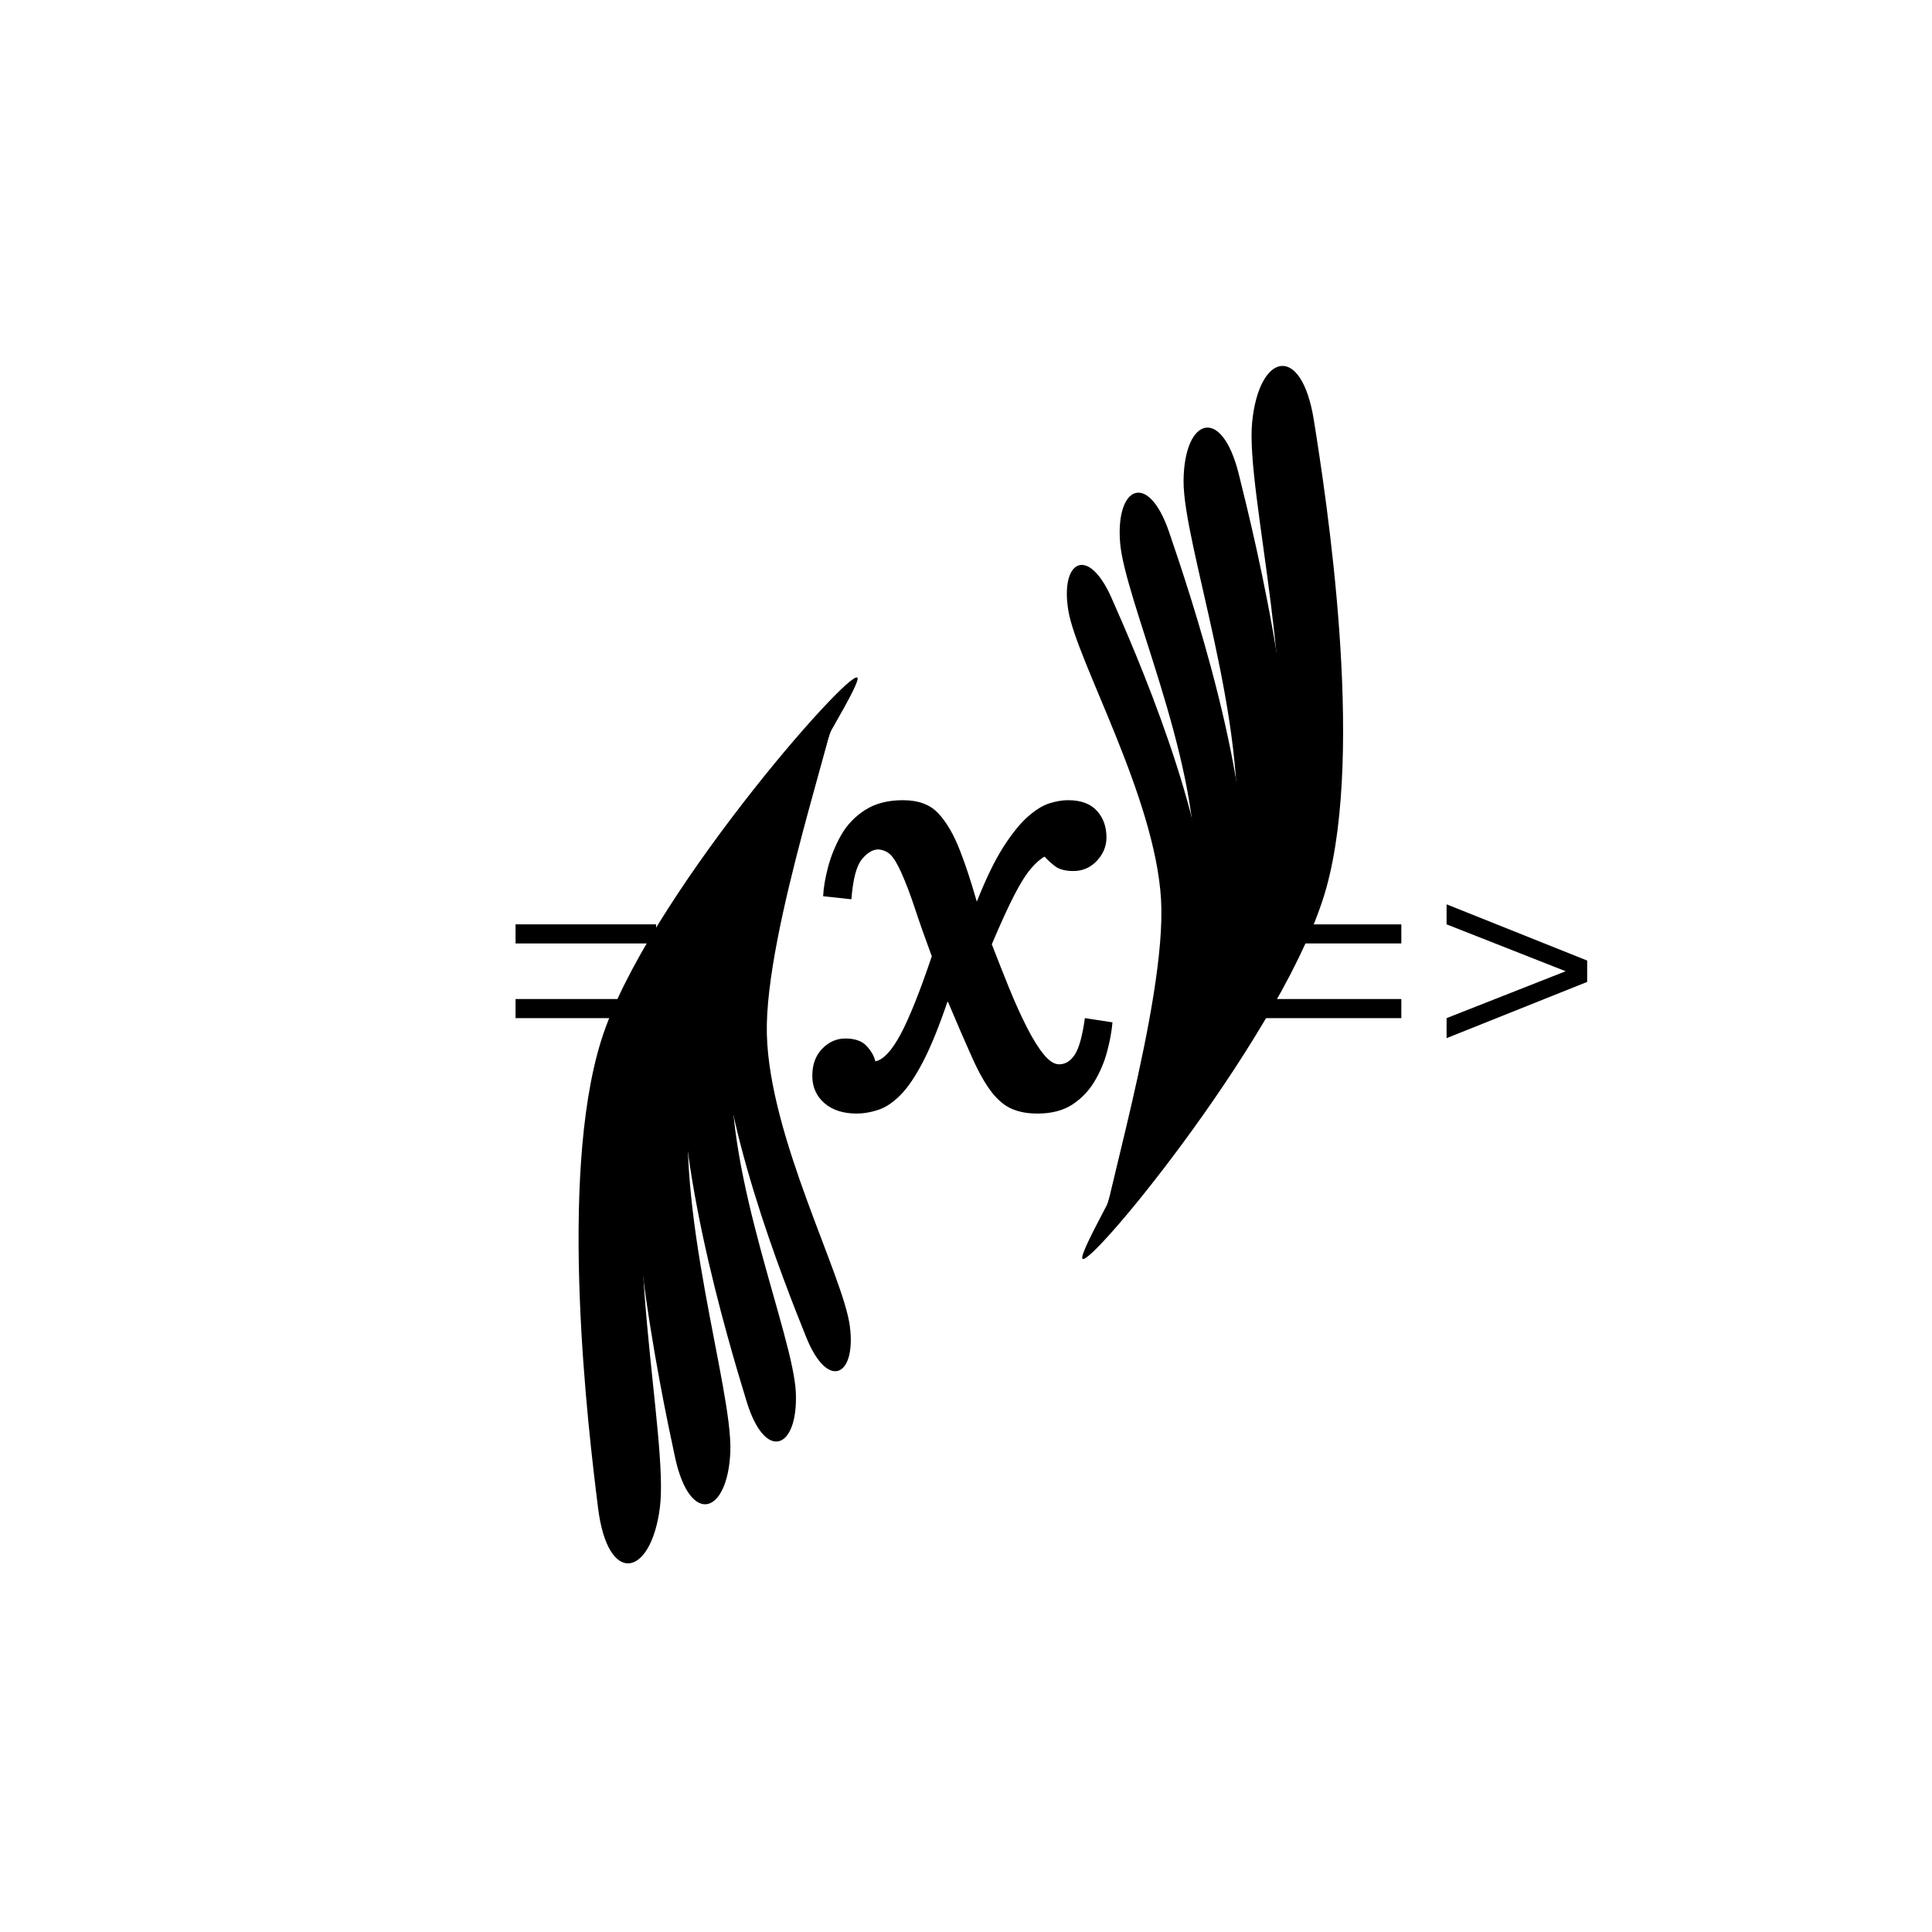
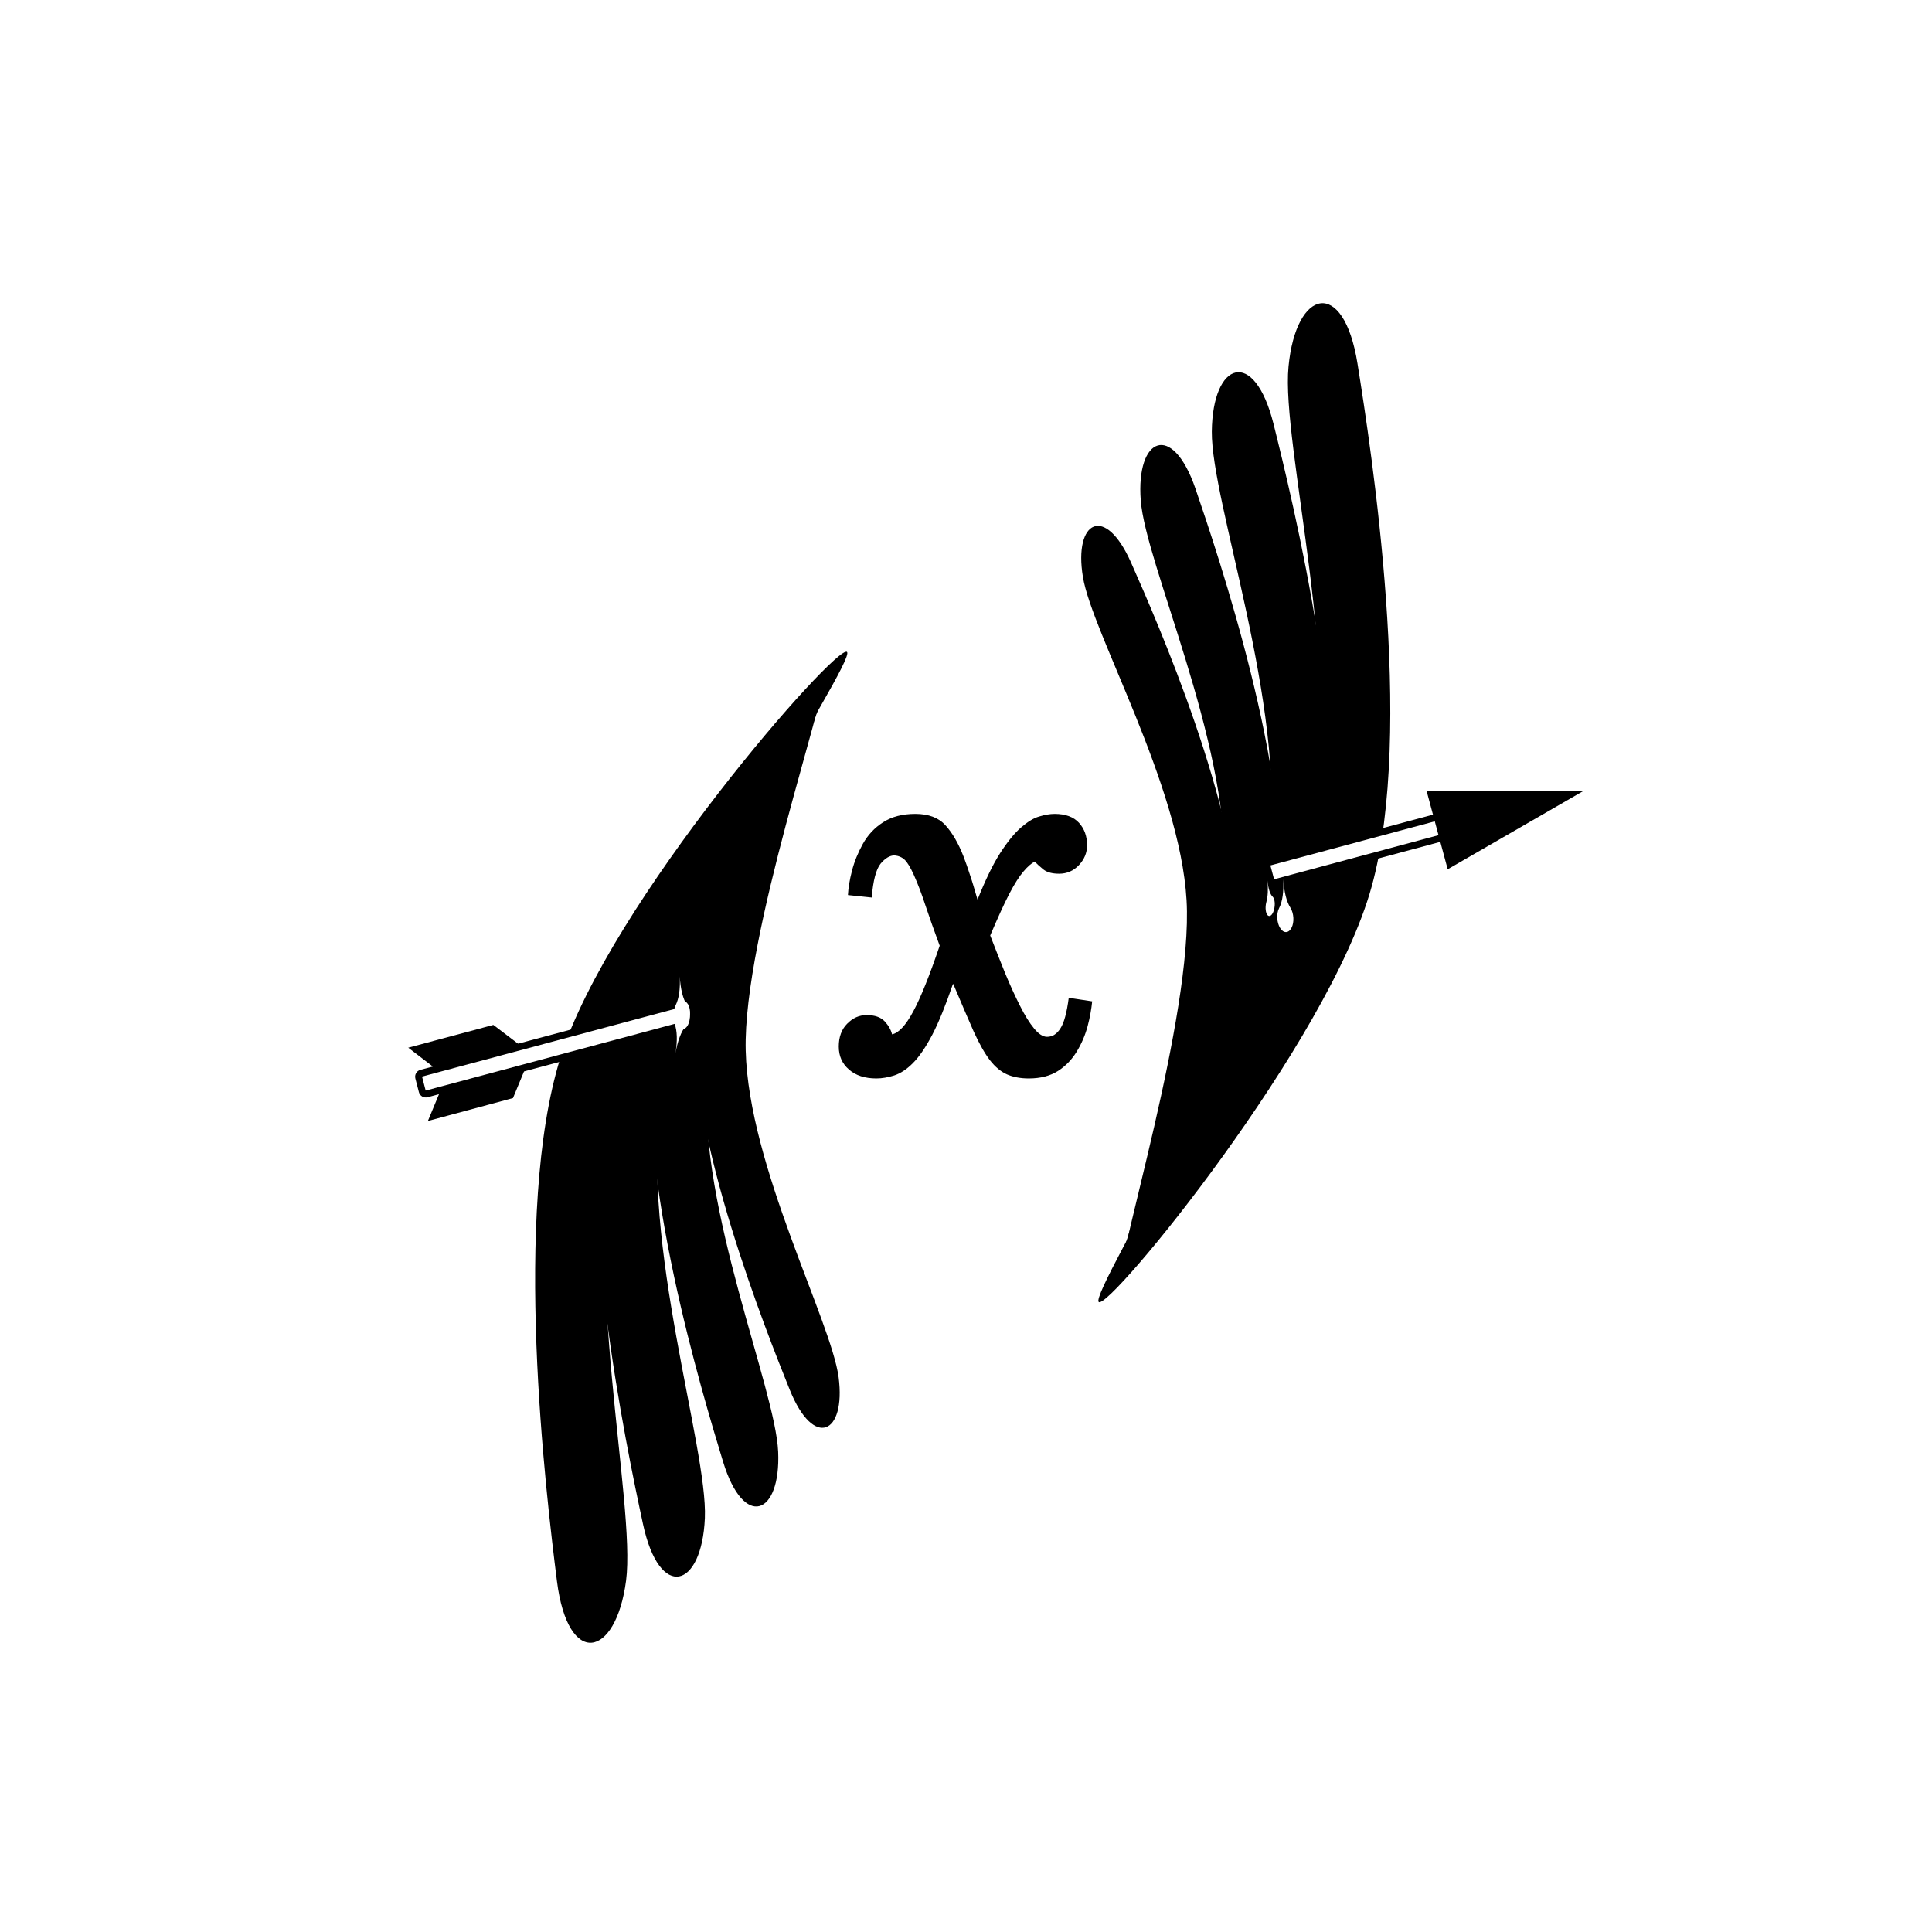
- <svg xmlns="http://www.w3.org/2000/svg" version="1.1" viewBox="0.0 0.0 557.858 557.858" fill="none" stroke="none" stroke-linecap="square" stroke-miterlimit="10">
-   <clipPath id="p.0">
-     <path d="m0 0l557.858 0l0 557.858l-557.858 0l0 -557.858z" clip-rule="nonzero" />
-   </clipPath>
-   <g clip-path="url(#p.0)">
-     <path fill="#000000" fill-opacity="0.0" d="m0 0l557.858 0l0 557.858l-557.858 0z" fill-rule="evenodd" />
-     <path fill="#000000" fill-opacity="0.0" d="m332.205 130.877l157.921 0l0 297.26l-157.921 0z" fill-rule="evenodd" />
-     <path fill="#000000" d="m364.033 272.419l0 -5.516l40.594 0l0 5.516l-40.594 0zm0 21.562l0 -5.516l40.594 0l0 5.516l-40.594 0zm53.664 5.781l0 -5.781l38.172 -15.031l0 2.984l-38.172 -15.031l0 -5.781l40.594 16.234l0 6.172l-40.594 16.234z" fill-rule="nonzero" />
-     <path fill="#000000" fill-opacity="0.0" d="m90.205 130.877l157.921 0l0 297.26l-157.921 0z" fill-rule="evenodd" />
-     <path fill="#000000" d="m148.865 272.419l0 -5.516l40.594 0l0 5.516l-40.594 0zm0 21.562l0 -5.516l40.594 0l0 5.516l-40.594 0z" fill-rule="nonzero" />
-     <path fill="#000000" fill-opacity="0.0" d="m203.354 0l151.15 0l0 514.457l-151.15 0z" fill-rule="evenodd" />
-     <path fill="#000000" d="m247.378 321.535q-5.891 0 -9.359 -3.031q-3.469 -3.031 -3.469 -7.891q0 -4.844 2.859 -7.797q2.875 -2.953 6.688 -2.953q4.156 0 6.141 2.172q2.0 2.172 2.516 4.422q3.469 -0.688 7.281 -7.797q3.812 -7.109 9.016 -22.531q-2.953 -7.984 -4.859 -13.781q-1.906 -5.812 -3.984 -10.484q-1.734 -3.812 -3.125 -5.109q-1.375 -1.312 -3.453 -1.484q-2.438 0 -4.781 2.859q-2.328 2.859 -3.016 11.531l-8.156 -0.875q0.172 -3.641 1.391 -8.312q1.219 -4.688 3.719 -9.188q2.516 -4.5 6.938 -7.359q4.422 -2.875 11.016 -2.875q6.75 0 10.297 3.906q3.562 3.906 6.156 10.656q1.219 3.125 2.25 6.25q1.047 3.109 2.609 8.484q3.984 -10.047 7.703 -15.844q3.734 -5.812 7.109 -8.766q3.391 -2.953 6.25 -3.812q2.859 -0.875 5.281 -0.875q5.547 0 8.312 3.047q2.781 3.031 2.781 7.703q0 3.812 -2.781 6.766q-2.766 2.938 -6.75 2.938q-3.469 0 -5.297 -1.375q-1.812 -1.391 -3.031 -2.781q-1.719 0.875 -3.891 3.391q-2.172 2.5 -4.859 7.703q-2.688 5.203 -6.5 14.219q2.609 6.75 5.109 12.906q2.516 6.156 5.031 11.094q2.516 4.938 4.859 7.797q2.344 2.859 4.422 2.859q2.766 0 4.578 -2.859q1.828 -2.859 2.875 -10.484l7.969 1.219q-0.344 3.984 -1.562 8.5q-1.203 4.5 -3.641 8.578q-2.422 4.062 -6.406 6.672q-3.984 2.594 -10.062 2.594q-4.328 0 -7.453 -1.391q-3.109 -1.375 -5.797 -4.844q-2.688 -3.469 -5.547 -9.797q-2.859 -6.328 -7.016 -16.203l-0.188 0q-3.641 10.734 -7.016 17.234q-3.375 6.5 -6.594 9.719q-3.203 3.203 -6.406 4.234q-3.203 1.047 -6.156 1.047z" fill-rule="nonzero" />
-     <path fill="#000000" d="m379.362 121.261c3.578 22.376 14.779 94.62 3.649 134.989c-11.13 40.369 -67.884 109.595 -70.431 107.224c-2.547 -2.371 46.991 -81.201 55.151 -121.447c8.161 -40.247 -8.125 -99.905 -6.186 -120.033c1.938 -20.128 14.239 -23.109 17.817 -0.733z" fill-rule="evenodd" />
-     <path fill="#000000" d="m357.662 136.766c4.949 19.784 20.614 83.686 13.781 120.732c-6.833 37.046 -52.312 103.473 -54.779 101.544c-2.467 -1.929 35.796 -76.411 39.977 -113.118c4.181 -36.708 -15.061 -88.936 -14.89 -107.129c0.17 -18.193 10.963 -21.812 15.912 -2.028z" fill-rule="evenodd" />
-     <path fill="#000000" d="m337.53 153.514c5.958 17.376 24.915 73.526 21.632 107.306c-3.283 33.78 -38.97 96.914 -41.331 95.373c-2.361 -1.541 26.236 -71.349 27.166 -104.62c0.931 -33.272 -20.338 -78.667 -21.583 -95.01c-1.245 -16.343 8.158 -20.425 14.115 -3.049z" fill-rule="evenodd" />
-     <path fill="#000000" d="m320.929 172.6c6.705 15.131 28.108 64.044 27.774 94.452c-0.334 30.408 -27.533 89.216 -29.776 87.997c-2.243 -1.22 18.063 -65.517 16.32 -95.314c-1.743 -29.797 -24.39 -68.944 -26.776 -83.467c-2.386 -14.522 5.753 -18.799 12.458 -3.668z" fill-rule="evenodd" />
-     <path fill="#000000" d="m172.702 435.52c-2.826 -22.486 -11.601 -95.071 0.874 -135.048c12.475 -39.976 71.511 -107.264 73.976 -104.809c2.466 2.455 -49.68 79.585 -59.183 119.538c-9.503 39.954 4.774 100.131 2.162 120.184c-2.611 20.053 -15.004 22.62 -17.83 0.134z" fill-rule="evenodd" />
-     <path fill="#000000" d="m194.907 420.751c-4.283 -19.941 -17.798 -84.339 -9.728 -121.138c8.069 -36.799 55.743 -101.667 58.144 -99.656c2.401 2.011 -38.331 75.172 -43.739 111.723c-5.408 36.55 12.072 89.4 11.293 107.579c-0.779 18.179 -11.687 21.434 -15.97 1.493z" fill-rule="evenodd" />
-     <path fill="#000000" d="m215.587 404.687c-5.372 -17.568 -22.437 -74.328 -18.024 -107.982c4.412 -33.654 42.191 -95.56 44.499 -93.94c2.308 1.62 -28.608 70.434 -30.653 103.659c-2.044 33.225 17.69 79.313 18.387 95.69c0.696 16.377 -8.836 20.141 -14.208 2.573z" fill-rule="evenodd" />
-     <path fill="#000000" d="m232.816 386.167c-6.194 -15.349 -25.944 -64.957 -24.593 -95.34c1.352 -30.383 30.503 -88.25 32.703 -86.955c2.2 1.294 -20.245 64.88 -19.501 94.721c0.744 29.841 22.065 69.731 23.963 84.326c1.898 14.596 -6.378 18.597 -12.573 3.248z" fill-rule="evenodd" />
+ <svg xmlns="http://www.w3.org/2000/svg" xmlns:ns1="http://xml.openoffice.org/svg/export" version="1.2" width="147.6mm" height="147.6mm" viewBox="0 0 14760 14760" preserveAspectRatio="xMidYMid" fill-rule="evenodd" stroke-width="28.222" stroke-linejoin="round" xml:space="preserve">
+   <defs class="ClipPathGroup">
+     <clipPath id="presentation_clip_path" clipPathUnits="userSpaceOnUse">
+       <rect x="0" y="0" width="14760" height="14760" />
+     </clipPath>
+     <clipPath id="presentation_clip_path_shrink" clipPathUnits="userSpaceOnUse">
+       <rect x="14" y="14" width="14731" height="14731" />
+     </clipPath>
+   </defs>
+   <defs class="TextShapeIndex">
+     <g ns1:slide="id1" ns1:id-list="id3 id4 id5 id6 id7 id8 id9 id10 id11 id12 id13 id14 id15 id16 id17 id18 id19 id20 id21 id22" />
+   </defs>
+   <defs class="EmbeddedBulletChars">
+     <g id="bullet-char-template-57356" transform="scale(0.0004882812,-0.0004882812)">
+       <path d="M 580,1141 L 1163,571 580,0 -4,571 580,1141 Z" />
+     </g>
+     <g id="bullet-char-template-57354" transform="scale(0.0004882812,-0.0004882812)">
+       <path d="M 8,1128 L 1137,1128 1137,0 8,0 8,1128 Z" />
+     </g>
+     <g id="bullet-char-template-10146" transform="scale(0.0004882812,-0.0004882812)">
+       <path d="M 174,0 L 602,739 174,1481 1456,739 174,0 Z M 1358,739 L 309,1346 659,739 1358,739 Z" />
+     </g>
+     <g id="bullet-char-template-10132" transform="scale(0.0004882812,-0.0004882812)">
+       <path d="M 2015,739 L 1276,0 717,0 1260,543 174,543 174,936 1260,936 717,1481 1274,1481 2015,739 Z" />
+     </g>
+     <g id="bullet-char-template-10007" transform="scale(0.0004882812,-0.0004882812)">
+       <path d="M 0,-2 C -7,14 -16,27 -25,37 L 356,567 C 262,823 215,952 215,954 215,979 228,992 255,992 264,992 276,990 289,987 310,991 331,999 354,1012 L 381,999 492,748 772,1049 836,1024 860,1049 C 881,1039 901,1025 922,1006 886,937 835,863 770,784 769,783 710,716 594,584 L 774,223 C 774,196 753,168 711,139 L 727,119 C 717,90 699,76 672,76 641,76 570,178 457,381 L 164,-76 C 142,-110 111,-127 72,-127 30,-127 9,-110 8,-76 1,-67 -2,-52 -2,-32 -2,-23 -1,-13 0,-2 Z" />
+     </g>
+     <g id="bullet-char-template-10004" transform="scale(0.0004882812,-0.0004882812)">
+       <path d="M 285,-33 C 182,-33 111,30 74,156 52,228 41,333 41,471 41,549 55,616 82,672 116,743 169,778 240,778 293,778 328,747 346,684 L 369,508 C 377,444 397,411 428,410 L 1163,1116 C 1174,1127 1196,1133 1229,1133 1271,1133 1292,1118 1292,1087 L 1292,965 C 1292,929 1282,901 1262,881 L 442,47 C 390,-6 338,-33 285,-33 Z" />
+     </g>
+     <g id="bullet-char-template-9679" transform="scale(0.0004882812,-0.0004882812)">
+       <path d="M 813,0 C 632,0 489,54 383,161 276,268 223,411 223,592 223,773 276,916 383,1023 489,1130 632,1184 813,1184 992,1184 1136,1130 1245,1023 1353,916 1407,772 1407,592 1407,412 1353,268 1245,161 1136,54 992,0 813,0 Z" />
+     </g>
+     <g id="bullet-char-template-8226" transform="scale(0.0004882812,-0.0004882812)">
+       <path d="M 346,457 C 273,457 209,483 155,535 101,586 74,649 74,723 74,796 101,859 155,911 209,963 273,989 346,989 419,989 480,963 531,910 582,859 608,796 608,723 608,648 583,586 532,535 482,483 420,457 346,457 Z" />
+     </g>
+     <g id="bullet-char-template-8211" transform="scale(0.0004882812,-0.0004882812)">
+       <path d="M -4,459 L 1135,459 1135,606 -4,606 -4,459 Z" />
+     </g>
+     <g id="bullet-char-template-61548" transform="scale(0.0004882812,-0.0004882812)">
+       <path d="M 173,740 C 173,903 231,1043 346,1159 462,1274 601,1332 765,1332 928,1332 1067,1274 1183,1159 1299,1043 1357,903 1357,740 1357,577 1299,437 1183,322 1067,206 928,148 765,148 601,148 462,206 346,322 231,437 173,577 173,740 Z" />
+     </g>
+   </defs>
+   <g>
+     <g id="id2" class="Master_Slide">
+       <g id="bg-id2" class="Background" />
+       <g id="bo-id2" class="BackgroundObjects" />
+     </g>
+   </g>
+   <g class="SlideGroup">
+     <g>
+       <g id="container-id1">
+         <g id="id1" class="Slide" clip-path="url(#presentation_clip_path)">
+           <g class="Page">
+             <g class="com.sun.star.drawing.ClosedBezierShape">
+               <g id="id3">
+                 <rect class="BoundingBox" stroke="none" fill="none" x="6407" y="6217" width="1939" height="2024" />
+                 <path fill="rgb(0,0,0)" stroke="none" d="M 6695,8239 C 6607,8239 6537,8216 6486,8171 6434,8126 6408,8068 6408,7995 6408,7923 6429,7864 6472,7821 6515,7777 6564,7755 6621,7755 6683,7755 6729,7771 6759,7803 6789,7836 6807,7868 6815,7902 6866,7892 6920,7833 6977,7727 7034,7622 7101,7454 7179,7225 7135,7106 7099,7004 7070,6917 7042,6831 7012,6752 6981,6683 6955,6626 6932,6588 6912,6569 6891,6549 6865,6538 6834,6535 6798,6535 6762,6557 6727,6599 6693,6642 6670,6728 6660,6857 L 6478,6838 C 6481,6783 6491,6721 6509,6652 6527,6582 6555,6514 6592,6447 6630,6379 6681,6324 6747,6282 6813,6239 6895,6218 6993,6218 7094,6218 7171,6247 7223,6305 7276,6363 7322,6443 7361,6543 7379,6590 7395,6636 7410,6683 7426,6729 7445,6793 7468,6873 7528,6723 7585,6605 7640,6519 7696,6432 7749,6367 7799,6323 7850,6279 7896,6250 7939,6238 7981,6225 8021,6218 8057,6218 8140,6218 8202,6241 8243,6286 8284,6331 8305,6388 8305,6458 8305,6515 8284,6565 8243,6609 8202,6653 8151,6675 8092,6675 8040,6675 8001,6665 7973,6644 7947,6623 7924,6603 7906,6582 7880,6595 7851,6620 7819,6658 7787,6695 7750,6753 7710,6830 7670,6907 7622,7013 7565,7147 7604,7248 7642,7344 7679,7435 7717,7527 7755,7610 7792,7683 7829,7757 7865,7815 7900,7857 7935,7900 7968,7921 7999,7921 8040,7921 8074,7900 8101,7857 8129,7815 8150,7737 8165,7623 L 8344,7650 C 8338,7709 8327,7773 8309,7840 8291,7907 8264,7971 8227,8032 8191,8092 8144,8142 8084,8181 8025,8219 7950,8239 7860,8239 7795,8239 7739,8228 7693,8208 7646,8187 7603,8151 7563,8100 7523,8048 7482,7975 7439,7881 7397,7786 7345,7665 7283,7518 L 7280,7518 C 7225,7678 7173,7808 7123,7904 7072,8001 7023,8073 6975,8121 6928,8169 6880,8200 6832,8216 6784,8231 6739,8239 6695,8239 Z" />
+               </g>
+             </g>
+             <g class="com.sun.star.drawing.ClosedBezierShape">
+               <g id="id4">
+                 <rect class="BoundingBox" stroke="none" fill="none" x="4087" y="4978" width="2388" height="7574" />
+                 <path fill="rgb(0,0,0)" stroke="none" d="M 4255,12080 C 4171,11414 3912,9265 4281,8082 4650,6900 6398,4908 6471,4981 6544,5053 5000,7336 4719,8518 4437,9701 4860,11482 4783,12076 4705,12669 4339,12745 4255,12080 Z" />
+               </g>
+             </g>
+             <g class="com.sun.star.drawing.ClosedBezierShape">
+               <g id="id5">
+                 <rect class="BoundingBox" stroke="none" fill="none" x="4549" y="5106" width="1800" height="6941" />
+                 <path fill="rgb(0,0,0)" stroke="none" d="M 4912,11642 C 4785,11052 4385,9146 4624,8057 4863,6968 6274,5048 6345,5108 6417,5167 5211,7333 5051,8414 4891,9496 5408,11060 5385,11598 5362,12136 5039,12233 4912,11642 Z" />
+               </g>
+             </g>
+             <g class="com.sun.star.drawing.ClosedBezierShape">
+               <g id="id6">
+                 <rect class="BoundingBox" stroke="none" fill="none" x="4969" y="5189" width="1344" height="6322" />
+                 <path fill="rgb(0,0,0)" stroke="none" d="M 5524,11167 C 5365,10647 4860,8967 4991,7971 5121,6975 6240,5143 6308,5191 6376,5239 5461,7276 5401,8258 5340,9242 5924,10606 5945,11091 5966,11576 5683,11687 5524,11167 Z" />
+               </g>
+             </g>
+             <g class="com.sun.star.drawing.ClosedBezierShape">
+               <g id="id7">
+                 <rect class="BoundingBox" stroke="none" fill="none" x="5303" y="5222" width="1113" height="5688" />
+                 <path fill="rgb(0,0,0)" stroke="none" d="M 6034,10619 C 5851,10164 5266,8696 5306,7797 5346,6898 6209,5185 6275,5224 6340,5262 5675,7144 5697,8026 5719,8910 6350,10091 6407,10523 6463,10955 6218,11073 6034,10619 Z" />
+               </g>
+             </g>
+             <g class="com.sun.star.drawing.PolyPolygonShape">
+               <g id="id8">
+                 <rect class="BoundingBox" stroke="none" fill="none" x="3118" y="7830" width="919" height="380" />
+                 <path fill="rgb(0,0,0)" stroke="none" d="M 4036,8033 L 3769,7830 3119,8004 3385,8208 4036,8033 Z" />
+               </g>
+             </g>
+             <g class="com.sun.star.drawing.PolyPolygonShape">
+               <g id="id9">
+                 <rect class="BoundingBox" stroke="none" fill="none" x="3268" y="8080" width="780" height="486" />
+                 <path fill="rgb(0,0,0)" stroke="none" d="M 4047,8080 L 3919,8389 3269,8564 3397,8255 4047,8080 Z" />
+               </g>
+             </g>
+             <g class="com.sun.star.drawing.ClosedBezierShape">
+               <g id="id10">
+                 <rect class="BoundingBox" stroke="none" fill="none" x="8391" y="2316" width="2232" height="7635" />
+                 <path fill="rgb(0,0,0)" stroke="none" d="M 10371,2778 C 10477,3441 10809,5579 10479,6774 10150,7968 8469,10017 8394,9947 8319,9877 9785,7544 10027,6353 10268,5162 9786,3396 9844,2800 9901,2204 10265,2116 10371,2778 Z" />
+               </g>
+             </g>
+             <g class="com.sun.star.drawing.ClosedBezierShape">
+               <g id="id11">
+                 <rect class="BoundingBox" stroke="none" fill="none" x="8512" y="2843" width="1677" height="6976" />
+                 <path fill="rgb(0,0,0)" stroke="none" d="M 9729,3237 C 9875,3823 10339,5714 10137,6811 9934,7907 8588,9873 8515,9816 8442,9759 9575,7554 9698,6468 9822,5382 9253,3836 9258,3297 9263,2759 9582,2652 9729,3237 Z" />
+               </g>
+             </g>
+             <g class="com.sun.star.drawing.ClosedBezierShape">
+               <g id="id12">
+                 <rect class="BoundingBox" stroke="none" fill="none" x="8546" y="3399" width="1240" height="6336" />
+                 <path fill="rgb(0,0,0)" stroke="none" d="M 9133,3733 C 9309,4247 9870,5910 9773,6909 9676,7908 8619,9777 8550,9732 8480,9686 9326,7620 9354,6636 9381,5651 8752,4307 8715,3823 8678,3339 8956,3219 9133,3733 Z" />
+               </g>
+             </g>
+             <g class="com.sun.star.drawing.ClosedBezierShape">
+               <g id="id13">
+                 <rect class="BoundingBox" stroke="none" fill="none" x="8260" y="4017" width="1205" height="5683" />
+                 <path fill="rgb(0,0,0)" stroke="none" d="M 8641,4298 C 8840,4746 9473,6194 9463,7094 9454,7993 8648,9734 8582,9698 8516,9662 9117,7758 9065,6877 9014,5995 8343,4836 8273,4407 8202,3977 8443,3850 8641,4298 Z" />
+               </g>
+             </g>
+             <g class="com.sun.star.drawing.ClosedBezierShape">
+               <g id="id14">
+                 <rect class="BoundingBox" stroke="none" fill="none" x="9679" y="6144" width="1724" height="601" />
+                 <path fill="rgb(255,255,255)" stroke="none" d="M 9680,6619 L 9680,6619 C 9676,6605 9685,6590 9699,6586 L 11340,6146 C 11346,6144 11354,6145 11360,6148 11366,6152 11371,6158 11373,6165 L 11400,6270 C 11404,6284 11396,6299 11381,6303 L 9741,6743 C 9726,6747 9712,6738 9708,6724 L 9680,6619 Z" />
+               </g>
+             </g>
+             <g class="com.sun.star.drawing.ClosedBezierShape">
+               <g id="id15">
+                 <rect class="BoundingBox" stroke="none" fill="none" x="9652" y="6118" width="1777" height="653" />
+                 <path fill="none" stroke="rgb(0,0,0)" stroke-width="53" stroke-linejoin="round" d="M 9680,6619 L 9680,6619 C 9676,6605 9685,6590 9699,6586 L 11340,6146 C 11346,6144 11354,6145 11360,6148 11366,6152 11371,6158 11373,6165 L 11400,6270 C 11404,6284 11396,6299 11381,6303 L 9741,6743 C 9726,6747 9712,6738 9708,6724 L 9680,6619 Z" />
+               </g>
+             </g>
+             <g class="com.sun.star.drawing.PolyPolygonShape">
+               <g id="id16">
+                 <rect class="BoundingBox" stroke="none" fill="none" x="10899" y="6041" width="1201" height="601" />
+                 <path fill="rgb(0,0,0)" stroke="none" d="M 10899,6043 L 12098,6042 11060,6641 10899,6043 Z" />
+               </g>
+             </g>
+             <g class="com.sun.star.drawing.ClosedBezierShape">
+               <g id="id17">
+                 <rect class="BoundingBox" stroke="none" fill="none" x="3197" y="7664" width="2078" height="696" />
+                 <path fill="rgb(255,255,255)" stroke="none" d="M 3199,8233 L 3199,8233 C 3195,8218 3204,8203 3218,8199 L 5212,7665 C 5219,7663 5226,7664 5232,7668 5239,7672 5243,7678 5245,7685 L 5273,7789 C 5276,7804 5268,7819 5253,7823 L 3260,8357 C 3245,8361 3230,8352 3226,8337 L 3199,8233 Z" />
+               </g>
+             </g>
+             <g class="com.sun.star.drawing.ClosedBezierShape">
+               <g id="id18">
+                 <rect class="BoundingBox" stroke="none" fill="none" x="3171" y="7637" width="2130" height="749" />
+                 <path fill="none" stroke="rgb(0,0,0)" stroke-width="53" stroke-linejoin="round" d="M 3199,8233 L 3199,8233 C 3195,8218 3204,8203 3218,8199 L 5212,7665 C 5219,7663 5226,7664 5232,7668 5239,7672 5243,7678 5245,7685 L 5273,7789 C 5276,7804 5268,7819 5253,7823 L 3260,8357 C 3245,8361 3230,8352 3226,8337 L 3199,8233 Z" />
+               </g>
+             </g>
+             <g class="com.sun.star.drawing.ClosedBezierShape">
+               <g id="id19">
+                 <rect class="BoundingBox" stroke="none" fill="none" x="5146" y="7459" width="126" height="406" />
+                 <path fill="rgb(255,255,255)" stroke="none" d="M 5169,7832 L 5169,7832 C 5143,7791 5140,7723 5161,7681 5187,7630 5198,7556 5193,7459 5199,7556 5217,7630 5248,7679 L 5248,7679 C 5275,7720 5278,7788 5256,7830 L 5256,7830 C 5234,7873 5196,7874 5169,7832 Z" />
+               </g>
+             </g>
+             <g class="com.sun.star.drawing.ClosedBezierShape">
+               <g id="id20">
+                 <rect class="BoundingBox" stroke="none" fill="none" x="9669" y="6727" width="72" height="272" />
+                 <path fill="rgb(255,255,255)" stroke="none" d="M 9685,6993 L 9685,6993 C 9669,6977 9664,6933 9674,6894 9687,6847 9689,6792 9683,6728 9690,6792 9703,6832 9723,6851 L 9723,6851 C 9739,6866 9744,6910 9733,6950 L 9733,6950 C 9723,6989 9702,7008 9685,6993 Z" />
+               </g>
+             </g>
+             <g class="com.sun.star.drawing.ClosedBezierShape">
+               <g id="id21">
+                 <rect class="BoundingBox" stroke="none" fill="none" x="9758" y="6715" width="125" height="407" />
+                 <path fill="rgb(255,255,255)" stroke="none" d="M 9780,7090 L 9780,7090 C 9754,7049 9750,6981 9772,6938 9798,6888 9808,6814 9804,6716 9810,6814 9828,6887 9859,6936 L 9859,6936 C 9885,6978 9889,7046 9867,7088 L 9867,7088 C 9845,7131 9806,7132 9780,7090 Z" />
+               </g>
+             </g>
+             <g class="com.sun.star.drawing.ClosedBezierShape">
+               <g id="id22">
+                 <rect class="BoundingBox" stroke="none" fill="none" x="5146" y="7649" width="127" height="401" />
+                 <path fill="rgb(255,255,255)" stroke="none" d="M 5264,7689 L 5264,7689 C 5281,7735 5270,7802 5239,7838 5203,7882 5177,7952 5160,8048 5176,7951 5174,7876 5154,7822 L 5154,7822 C 5138,7776 5149,7709 5179,7672 L 5179,7672 C 5210,7635 5248,7643 5264,7689 Z" />
+               </g>
+             </g>
+           </g>
+         </g>
+       </g>
+     </g>
  </g>
</svg>
